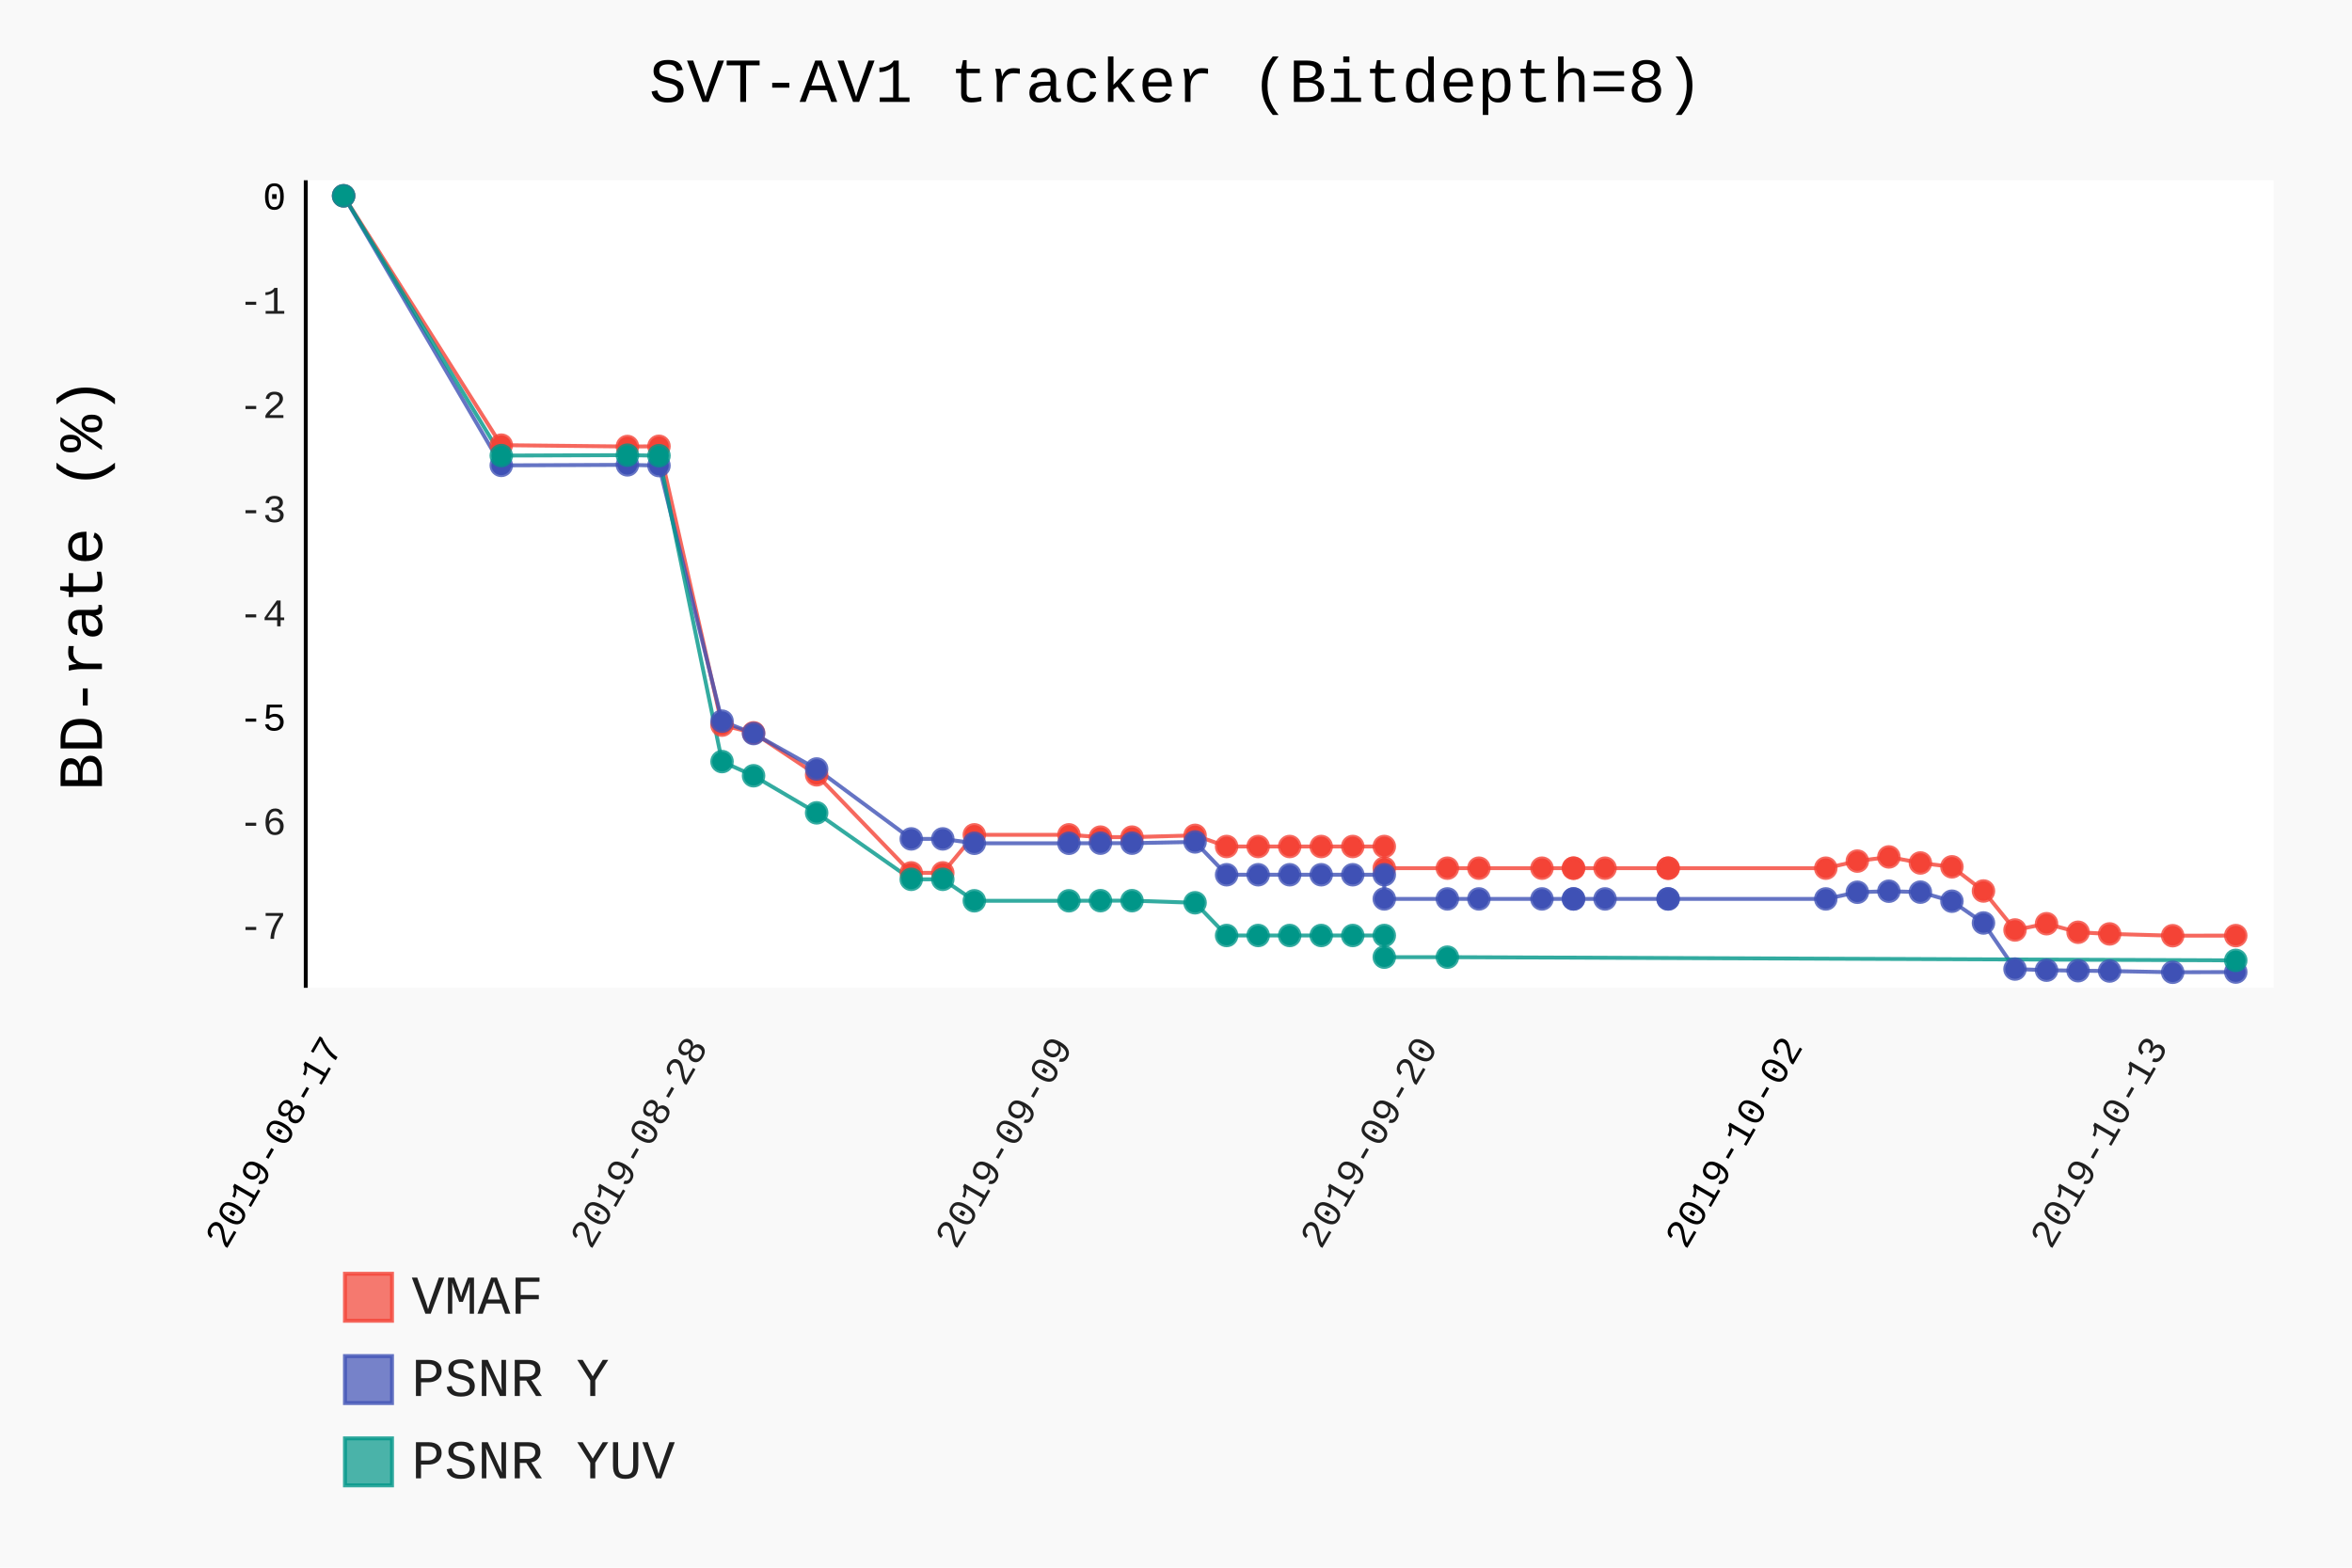
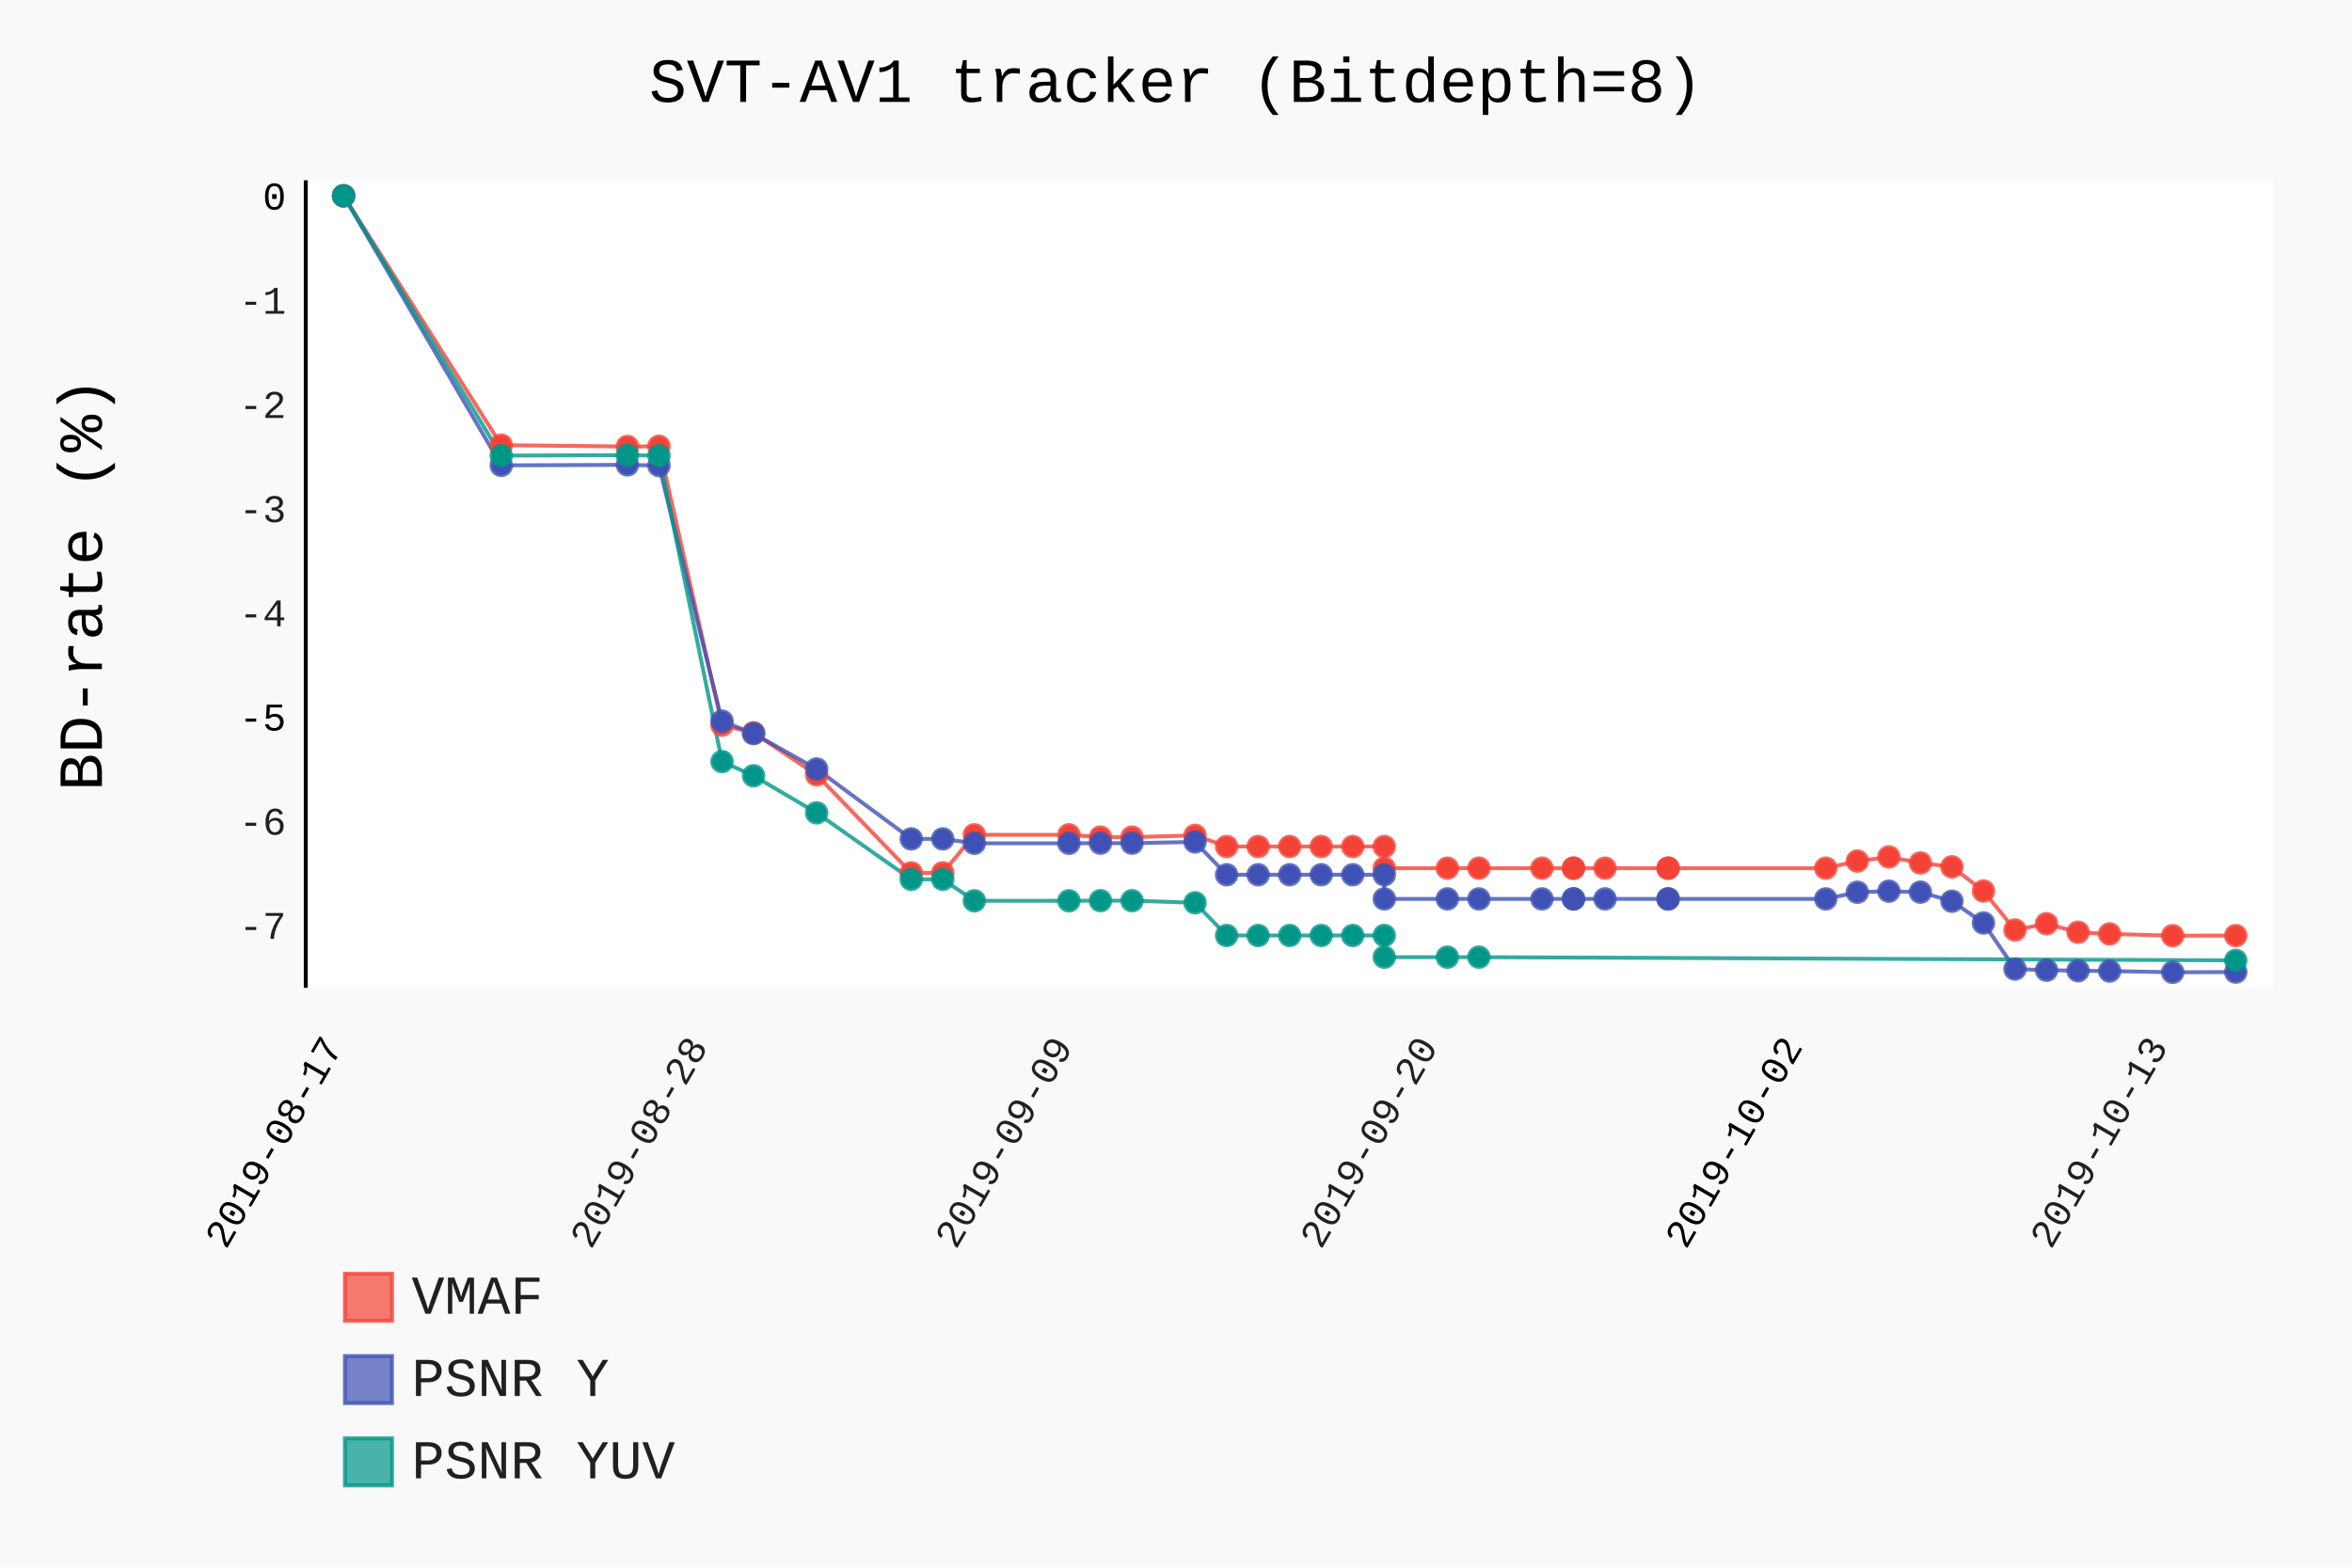
- <svg xmlns="http://www.w3.org/2000/svg" id="chart-37201a81-65ce-45d9-adaf-43c8716462f1" class="pygal-chart" viewBox="0 0 600 400">
+ <svg xmlns="http://www.w3.org/2000/svg" id="chart-760b80ef-5b6f-46aa-9346-52242d9d3443" class="pygal-chart" viewBox="0 0 600 400">
  <defs>
-     <style type="text/css">#chart-37201a81-65ce-45d9-adaf-43c8716462f1{-webkit-user-select:none;-webkit-font-smoothing:antialiased;font-family:Consolas,"Liberation Mono",Menlo,Courier,monospace}#chart-37201a81-65ce-45d9-adaf-43c8716462f1 .title{font-family:Consolas,"Liberation Mono",Menlo,Courier,monospace;font-size:16px}#chart-37201a81-65ce-45d9-adaf-43c8716462f1 .legends .legend text{font-family:Consolas,"Liberation Mono",Menlo,Courier,monospace;font-size:14px}#chart-37201a81-65ce-45d9-adaf-43c8716462f1 .axis text{font-family:Consolas,"Liberation Mono",Menlo,Courier,monospace;font-size:10px}#chart-37201a81-65ce-45d9-adaf-43c8716462f1 .axis text.major{font-family:Consolas,"Liberation Mono",Menlo,Courier,monospace;font-size:10px}#chart-37201a81-65ce-45d9-adaf-43c8716462f1 .text-overlay text.value{font-family:Consolas,"Liberation Mono",Menlo,Courier,monospace;font-size:16px}#chart-37201a81-65ce-45d9-adaf-43c8716462f1 .text-overlay text.label{font-family:Consolas,"Liberation Mono",Menlo,Courier,monospace;font-size:10px}#chart-37201a81-65ce-45d9-adaf-43c8716462f1 .tooltip{font-family:Consolas,"Liberation Mono",Menlo,Courier,monospace;font-size:14px}#chart-37201a81-65ce-45d9-adaf-43c8716462f1 text.no_data{font-family:Consolas,"Liberation Mono",Menlo,Courier,monospace;font-size:64px}
- #chart-37201a81-65ce-45d9-adaf-43c8716462f1{background-color:rgba(249,249,249,1)}#chart-37201a81-65ce-45d9-adaf-43c8716462f1 path,#chart-37201a81-65ce-45d9-adaf-43c8716462f1 line,#chart-37201a81-65ce-45d9-adaf-43c8716462f1 rect,#chart-37201a81-65ce-45d9-adaf-43c8716462f1 circle{-webkit-transition:150ms;-moz-transition:150ms;transition:150ms}#chart-37201a81-65ce-45d9-adaf-43c8716462f1 .graph &gt; .background{fill:rgba(249,249,249,1)}#chart-37201a81-65ce-45d9-adaf-43c8716462f1 .plot &gt; .background{fill:rgba(255,255,255,1)}#chart-37201a81-65ce-45d9-adaf-43c8716462f1 .graph{fill:rgba(0,0,0,.87)}#chart-37201a81-65ce-45d9-adaf-43c8716462f1 text.no_data{fill:rgba(0,0,0,1)}#chart-37201a81-65ce-45d9-adaf-43c8716462f1 .title{fill:rgba(0,0,0,1)}#chart-37201a81-65ce-45d9-adaf-43c8716462f1 .legends .legend text{fill:rgba(0,0,0,.87)}#chart-37201a81-65ce-45d9-adaf-43c8716462f1 .legends .legend:hover text{fill:rgba(0,0,0,1)}#chart-37201a81-65ce-45d9-adaf-43c8716462f1 .axis .line{stroke:rgba(0,0,0,1)}#chart-37201a81-65ce-45d9-adaf-43c8716462f1 .axis .guide.line{stroke:rgba(0,0,0,.54)}#chart-37201a81-65ce-45d9-adaf-43c8716462f1 .axis .major.line{stroke:rgba(0,0,0,.87)}#chart-37201a81-65ce-45d9-adaf-43c8716462f1 .axis text.major{fill:rgba(0,0,0,1)}#chart-37201a81-65ce-45d9-adaf-43c8716462f1 .axis.y .guides:hover .guide.line,#chart-37201a81-65ce-45d9-adaf-43c8716462f1 .line-graph .axis.x .guides:hover .guide.line,#chart-37201a81-65ce-45d9-adaf-43c8716462f1 .stackedline-graph .axis.x .guides:hover .guide.line,#chart-37201a81-65ce-45d9-adaf-43c8716462f1 .xy-graph .axis.x .guides:hover .guide.line{stroke:rgba(0,0,0,1)}#chart-37201a81-65ce-45d9-adaf-43c8716462f1 .axis .guides:hover text{fill:rgba(0,0,0,1)}#chart-37201a81-65ce-45d9-adaf-43c8716462f1 .reactive{fill-opacity:.7;stroke-opacity:.8}#chart-37201a81-65ce-45d9-adaf-43c8716462f1 .ci{stroke:rgba(0,0,0,.87)}#chart-37201a81-65ce-45d9-adaf-43c8716462f1 .reactive.active,#chart-37201a81-65ce-45d9-adaf-43c8716462f1 .active .reactive{fill-opacity:.8;stroke-opacity:.9;stroke-width:4}#chart-37201a81-65ce-45d9-adaf-43c8716462f1 .ci .reactive.active{stroke-width:1.5}#chart-37201a81-65ce-45d9-adaf-43c8716462f1 .series text{fill:rgba(0,0,0,1)}#chart-37201a81-65ce-45d9-adaf-43c8716462f1 .tooltip rect{fill:rgba(255,255,255,1);stroke:rgba(0,0,0,1);-webkit-transition:opacity 150ms;-moz-transition:opacity 150ms;transition:opacity 150ms}#chart-37201a81-65ce-45d9-adaf-43c8716462f1 .tooltip .label{fill:rgba(0,0,0,.87)}#chart-37201a81-65ce-45d9-adaf-43c8716462f1 .tooltip .label{fill:rgba(0,0,0,.87)}#chart-37201a81-65ce-45d9-adaf-43c8716462f1 .tooltip .legend{font-size:.8em;fill:rgba(0,0,0,.54)}#chart-37201a81-65ce-45d9-adaf-43c8716462f1 .tooltip .x_label{font-size:.6em;fill:rgba(0,0,0,1)}#chart-37201a81-65ce-45d9-adaf-43c8716462f1 .tooltip .xlink{font-size:.5em;text-decoration:underline}#chart-37201a81-65ce-45d9-adaf-43c8716462f1 .tooltip .value{font-size:1.5em}#chart-37201a81-65ce-45d9-adaf-43c8716462f1 .bound{font-size:.5em}#chart-37201a81-65ce-45d9-adaf-43c8716462f1 .max-value{font-size:.75em;fill:rgba(0,0,0,.54)}#chart-37201a81-65ce-45d9-adaf-43c8716462f1 .map-element{fill:rgba(255,255,255,1);stroke:rgba(0,0,0,.54) !important}#chart-37201a81-65ce-45d9-adaf-43c8716462f1 .map-element .reactive{fill-opacity:inherit;stroke-opacity:inherit}#chart-37201a81-65ce-45d9-adaf-43c8716462f1 .color-0,#chart-37201a81-65ce-45d9-adaf-43c8716462f1 .color-0 a:visited{stroke:#F44336;fill:#F44336}#chart-37201a81-65ce-45d9-adaf-43c8716462f1 .color-1,#chart-37201a81-65ce-45d9-adaf-43c8716462f1 .color-1 a:visited{stroke:#3F51B5;fill:#3F51B5}#chart-37201a81-65ce-45d9-adaf-43c8716462f1 .color-2,#chart-37201a81-65ce-45d9-adaf-43c8716462f1 .color-2 a:visited{stroke:#009688;fill:#009688}#chart-37201a81-65ce-45d9-adaf-43c8716462f1 .text-overlay .color-0 text{fill:black}#chart-37201a81-65ce-45d9-adaf-43c8716462f1 .text-overlay .color-1 text{fill:black}#chart-37201a81-65ce-45d9-adaf-43c8716462f1 .text-overlay .color-2 text{fill:black}
- #chart-37201a81-65ce-45d9-adaf-43c8716462f1 text.no_data{text-anchor:middle}#chart-37201a81-65ce-45d9-adaf-43c8716462f1 .guide.line{fill:none}#chart-37201a81-65ce-45d9-adaf-43c8716462f1 .centered{text-anchor:middle}#chart-37201a81-65ce-45d9-adaf-43c8716462f1 .title{text-anchor:middle}#chart-37201a81-65ce-45d9-adaf-43c8716462f1 .legends .legend text{fill-opacity:1}#chart-37201a81-65ce-45d9-adaf-43c8716462f1 .axis.x text{text-anchor:middle}#chart-37201a81-65ce-45d9-adaf-43c8716462f1 .axis.x:not(.web) text[transform]{text-anchor:start}#chart-37201a81-65ce-45d9-adaf-43c8716462f1 .axis.x:not(.web) text[transform].backwards{text-anchor:end}#chart-37201a81-65ce-45d9-adaf-43c8716462f1 .axis.y text{text-anchor:end}#chart-37201a81-65ce-45d9-adaf-43c8716462f1 .axis.y text[transform].backwards{text-anchor:start}#chart-37201a81-65ce-45d9-adaf-43c8716462f1 .axis.y2 text{text-anchor:start}#chart-37201a81-65ce-45d9-adaf-43c8716462f1 .axis.y2 text[transform].backwards{text-anchor:end}#chart-37201a81-65ce-45d9-adaf-43c8716462f1 .axis .guide.line{stroke-dasharray:4,4}#chart-37201a81-65ce-45d9-adaf-43c8716462f1 .axis .major.guide.line{stroke-dasharray:6,6}#chart-37201a81-65ce-45d9-adaf-43c8716462f1 .horizontal .axis.y .guide.line,#chart-37201a81-65ce-45d9-adaf-43c8716462f1 .horizontal .axis.y2 .guide.line,#chart-37201a81-65ce-45d9-adaf-43c8716462f1 .vertical .axis.x .guide.line{opacity:0}#chart-37201a81-65ce-45d9-adaf-43c8716462f1 .horizontal .axis.always_show .guide.line,#chart-37201a81-65ce-45d9-adaf-43c8716462f1 .vertical .axis.always_show .guide.line{opacity:1 !important}#chart-37201a81-65ce-45d9-adaf-43c8716462f1 .axis.y .guides:hover .guide.line,#chart-37201a81-65ce-45d9-adaf-43c8716462f1 .axis.y2 .guides:hover .guide.line,#chart-37201a81-65ce-45d9-adaf-43c8716462f1 .axis.x .guides:hover .guide.line{opacity:1}#chart-37201a81-65ce-45d9-adaf-43c8716462f1 .axis .guides:hover text{opacity:1}#chart-37201a81-65ce-45d9-adaf-43c8716462f1 .nofill{fill:none}#chart-37201a81-65ce-45d9-adaf-43c8716462f1 .subtle-fill{fill-opacity:.2}#chart-37201a81-65ce-45d9-adaf-43c8716462f1 .dot{stroke-width:1px;fill-opacity:1}#chart-37201a81-65ce-45d9-adaf-43c8716462f1 .dot.active{stroke-width:5px}#chart-37201a81-65ce-45d9-adaf-43c8716462f1 .dot.negative{fill:transparent}#chart-37201a81-65ce-45d9-adaf-43c8716462f1 text,#chart-37201a81-65ce-45d9-adaf-43c8716462f1 tspan{stroke:none !important}#chart-37201a81-65ce-45d9-adaf-43c8716462f1 .series text.active{opacity:1}#chart-37201a81-65ce-45d9-adaf-43c8716462f1 .tooltip rect{fill-opacity:.95;stroke-width:.5}#chart-37201a81-65ce-45d9-adaf-43c8716462f1 .tooltip text{fill-opacity:1}#chart-37201a81-65ce-45d9-adaf-43c8716462f1 .showable{visibility:hidden}#chart-37201a81-65ce-45d9-adaf-43c8716462f1 .showable.shown{visibility:visible}#chart-37201a81-65ce-45d9-adaf-43c8716462f1 .gauge-background{fill:rgba(229,229,229,1);stroke:none}#chart-37201a81-65ce-45d9-adaf-43c8716462f1 .bg-lines{stroke:rgba(249,249,249,1);stroke-width:2px}</style>
+     <style type="text/css">#chart-760b80ef-5b6f-46aa-9346-52242d9d3443{-webkit-user-select:none;-webkit-font-smoothing:antialiased;font-family:Consolas,"Liberation Mono",Menlo,Courier,monospace}#chart-760b80ef-5b6f-46aa-9346-52242d9d3443 .title{font-family:Consolas,"Liberation Mono",Menlo,Courier,monospace;font-size:16px}#chart-760b80ef-5b6f-46aa-9346-52242d9d3443 .legends .legend text{font-family:Consolas,"Liberation Mono",Menlo,Courier,monospace;font-size:14px}#chart-760b80ef-5b6f-46aa-9346-52242d9d3443 .axis text{font-family:Consolas,"Liberation Mono",Menlo,Courier,monospace;font-size:10px}#chart-760b80ef-5b6f-46aa-9346-52242d9d3443 .axis text.major{font-family:Consolas,"Liberation Mono",Menlo,Courier,monospace;font-size:10px}#chart-760b80ef-5b6f-46aa-9346-52242d9d3443 .text-overlay text.value{font-family:Consolas,"Liberation Mono",Menlo,Courier,monospace;font-size:16px}#chart-760b80ef-5b6f-46aa-9346-52242d9d3443 .text-overlay text.label{font-family:Consolas,"Liberation Mono",Menlo,Courier,monospace;font-size:10px}#chart-760b80ef-5b6f-46aa-9346-52242d9d3443 .tooltip{font-family:Consolas,"Liberation Mono",Menlo,Courier,monospace;font-size:14px}#chart-760b80ef-5b6f-46aa-9346-52242d9d3443 text.no_data{font-family:Consolas,"Liberation Mono",Menlo,Courier,monospace;font-size:64px}
+ #chart-760b80ef-5b6f-46aa-9346-52242d9d3443{background-color:rgba(249,249,249,1)}#chart-760b80ef-5b6f-46aa-9346-52242d9d3443 path,#chart-760b80ef-5b6f-46aa-9346-52242d9d3443 line,#chart-760b80ef-5b6f-46aa-9346-52242d9d3443 rect,#chart-760b80ef-5b6f-46aa-9346-52242d9d3443 circle{-webkit-transition:150ms;-moz-transition:150ms;transition:150ms}#chart-760b80ef-5b6f-46aa-9346-52242d9d3443 .graph &gt; .background{fill:rgba(249,249,249,1)}#chart-760b80ef-5b6f-46aa-9346-52242d9d3443 .plot &gt; .background{fill:rgba(255,255,255,1)}#chart-760b80ef-5b6f-46aa-9346-52242d9d3443 .graph{fill:rgba(0,0,0,.87)}#chart-760b80ef-5b6f-46aa-9346-52242d9d3443 text.no_data{fill:rgba(0,0,0,1)}#chart-760b80ef-5b6f-46aa-9346-52242d9d3443 .title{fill:rgba(0,0,0,1)}#chart-760b80ef-5b6f-46aa-9346-52242d9d3443 .legends .legend text{fill:rgba(0,0,0,.87)}#chart-760b80ef-5b6f-46aa-9346-52242d9d3443 .legends .legend:hover text{fill:rgba(0,0,0,1)}#chart-760b80ef-5b6f-46aa-9346-52242d9d3443 .axis .line{stroke:rgba(0,0,0,1)}#chart-760b80ef-5b6f-46aa-9346-52242d9d3443 .axis .guide.line{stroke:rgba(0,0,0,.54)}#chart-760b80ef-5b6f-46aa-9346-52242d9d3443 .axis .major.line{stroke:rgba(0,0,0,.87)}#chart-760b80ef-5b6f-46aa-9346-52242d9d3443 .axis text.major{fill:rgba(0,0,0,1)}#chart-760b80ef-5b6f-46aa-9346-52242d9d3443 .axis.y .guides:hover .guide.line,#chart-760b80ef-5b6f-46aa-9346-52242d9d3443 .line-graph .axis.x .guides:hover .guide.line,#chart-760b80ef-5b6f-46aa-9346-52242d9d3443 .stackedline-graph .axis.x .guides:hover .guide.line,#chart-760b80ef-5b6f-46aa-9346-52242d9d3443 .xy-graph .axis.x .guides:hover .guide.line{stroke:rgba(0,0,0,1)}#chart-760b80ef-5b6f-46aa-9346-52242d9d3443 .axis .guides:hover text{fill:rgba(0,0,0,1)}#chart-760b80ef-5b6f-46aa-9346-52242d9d3443 .reactive{fill-opacity:.7;stroke-opacity:.8}#chart-760b80ef-5b6f-46aa-9346-52242d9d3443 .ci{stroke:rgba(0,0,0,.87)}#chart-760b80ef-5b6f-46aa-9346-52242d9d3443 .reactive.active,#chart-760b80ef-5b6f-46aa-9346-52242d9d3443 .active .reactive{fill-opacity:.8;stroke-opacity:.9;stroke-width:4}#chart-760b80ef-5b6f-46aa-9346-52242d9d3443 .ci .reactive.active{stroke-width:1.5}#chart-760b80ef-5b6f-46aa-9346-52242d9d3443 .series text{fill:rgba(0,0,0,1)}#chart-760b80ef-5b6f-46aa-9346-52242d9d3443 .tooltip rect{fill:rgba(255,255,255,1);stroke:rgba(0,0,0,1);-webkit-transition:opacity 150ms;-moz-transition:opacity 150ms;transition:opacity 150ms}#chart-760b80ef-5b6f-46aa-9346-52242d9d3443 .tooltip .label{fill:rgba(0,0,0,.87)}#chart-760b80ef-5b6f-46aa-9346-52242d9d3443 .tooltip .label{fill:rgba(0,0,0,.87)}#chart-760b80ef-5b6f-46aa-9346-52242d9d3443 .tooltip .legend{font-size:.8em;fill:rgba(0,0,0,.54)}#chart-760b80ef-5b6f-46aa-9346-52242d9d3443 .tooltip .x_label{font-size:.6em;fill:rgba(0,0,0,1)}#chart-760b80ef-5b6f-46aa-9346-52242d9d3443 .tooltip .xlink{font-size:.5em;text-decoration:underline}#chart-760b80ef-5b6f-46aa-9346-52242d9d3443 .tooltip .value{font-size:1.5em}#chart-760b80ef-5b6f-46aa-9346-52242d9d3443 .bound{font-size:.5em}#chart-760b80ef-5b6f-46aa-9346-52242d9d3443 .max-value{font-size:.75em;fill:rgba(0,0,0,.54)}#chart-760b80ef-5b6f-46aa-9346-52242d9d3443 .map-element{fill:rgba(255,255,255,1);stroke:rgba(0,0,0,.54) !important}#chart-760b80ef-5b6f-46aa-9346-52242d9d3443 .map-element .reactive{fill-opacity:inherit;stroke-opacity:inherit}#chart-760b80ef-5b6f-46aa-9346-52242d9d3443 .color-0,#chart-760b80ef-5b6f-46aa-9346-52242d9d3443 .color-0 a:visited{stroke:#F44336;fill:#F44336}#chart-760b80ef-5b6f-46aa-9346-52242d9d3443 .color-1,#chart-760b80ef-5b6f-46aa-9346-52242d9d3443 .color-1 a:visited{stroke:#3F51B5;fill:#3F51B5}#chart-760b80ef-5b6f-46aa-9346-52242d9d3443 .color-2,#chart-760b80ef-5b6f-46aa-9346-52242d9d3443 .color-2 a:visited{stroke:#009688;fill:#009688}#chart-760b80ef-5b6f-46aa-9346-52242d9d3443 .text-overlay .color-0 text{fill:black}#chart-760b80ef-5b6f-46aa-9346-52242d9d3443 .text-overlay .color-1 text{fill:black}#chart-760b80ef-5b6f-46aa-9346-52242d9d3443 .text-overlay .color-2 text{fill:black}
+ #chart-760b80ef-5b6f-46aa-9346-52242d9d3443 text.no_data{text-anchor:middle}#chart-760b80ef-5b6f-46aa-9346-52242d9d3443 .guide.line{fill:none}#chart-760b80ef-5b6f-46aa-9346-52242d9d3443 .centered{text-anchor:middle}#chart-760b80ef-5b6f-46aa-9346-52242d9d3443 .title{text-anchor:middle}#chart-760b80ef-5b6f-46aa-9346-52242d9d3443 .legends .legend text{fill-opacity:1}#chart-760b80ef-5b6f-46aa-9346-52242d9d3443 .axis.x text{text-anchor:middle}#chart-760b80ef-5b6f-46aa-9346-52242d9d3443 .axis.x:not(.web) text[transform]{text-anchor:start}#chart-760b80ef-5b6f-46aa-9346-52242d9d3443 .axis.x:not(.web) text[transform].backwards{text-anchor:end}#chart-760b80ef-5b6f-46aa-9346-52242d9d3443 .axis.y text{text-anchor:end}#chart-760b80ef-5b6f-46aa-9346-52242d9d3443 .axis.y text[transform].backwards{text-anchor:start}#chart-760b80ef-5b6f-46aa-9346-52242d9d3443 .axis.y2 text{text-anchor:start}#chart-760b80ef-5b6f-46aa-9346-52242d9d3443 .axis.y2 text[transform].backwards{text-anchor:end}#chart-760b80ef-5b6f-46aa-9346-52242d9d3443 .axis .guide.line{stroke-dasharray:4,4}#chart-760b80ef-5b6f-46aa-9346-52242d9d3443 .axis .major.guide.line{stroke-dasharray:6,6}#chart-760b80ef-5b6f-46aa-9346-52242d9d3443 .horizontal .axis.y .guide.line,#chart-760b80ef-5b6f-46aa-9346-52242d9d3443 .horizontal .axis.y2 .guide.line,#chart-760b80ef-5b6f-46aa-9346-52242d9d3443 .vertical .axis.x .guide.line{opacity:0}#chart-760b80ef-5b6f-46aa-9346-52242d9d3443 .horizontal .axis.always_show .guide.line,#chart-760b80ef-5b6f-46aa-9346-52242d9d3443 .vertical .axis.always_show .guide.line{opacity:1 !important}#chart-760b80ef-5b6f-46aa-9346-52242d9d3443 .axis.y .guides:hover .guide.line,#chart-760b80ef-5b6f-46aa-9346-52242d9d3443 .axis.y2 .guides:hover .guide.line,#chart-760b80ef-5b6f-46aa-9346-52242d9d3443 .axis.x .guides:hover .guide.line{opacity:1}#chart-760b80ef-5b6f-46aa-9346-52242d9d3443 .axis .guides:hover text{opacity:1}#chart-760b80ef-5b6f-46aa-9346-52242d9d3443 .nofill{fill:none}#chart-760b80ef-5b6f-46aa-9346-52242d9d3443 .subtle-fill{fill-opacity:.2}#chart-760b80ef-5b6f-46aa-9346-52242d9d3443 .dot{stroke-width:1px;fill-opacity:1}#chart-760b80ef-5b6f-46aa-9346-52242d9d3443 .dot.active{stroke-width:5px}#chart-760b80ef-5b6f-46aa-9346-52242d9d3443 .dot.negative{fill:transparent}#chart-760b80ef-5b6f-46aa-9346-52242d9d3443 text,#chart-760b80ef-5b6f-46aa-9346-52242d9d3443 tspan{stroke:none !important}#chart-760b80ef-5b6f-46aa-9346-52242d9d3443 .series text.active{opacity:1}#chart-760b80ef-5b6f-46aa-9346-52242d9d3443 .tooltip rect{fill-opacity:.95;stroke-width:.5}#chart-760b80ef-5b6f-46aa-9346-52242d9d3443 .tooltip text{fill-opacity:1}#chart-760b80ef-5b6f-46aa-9346-52242d9d3443 .showable{visibility:hidden}#chart-760b80ef-5b6f-46aa-9346-52242d9d3443 .showable.shown{visibility:visible}#chart-760b80ef-5b6f-46aa-9346-52242d9d3443 .gauge-background{fill:rgba(229,229,229,1);stroke:none}#chart-760b80ef-5b6f-46aa-9346-52242d9d3443 .bg-lines{stroke:rgba(249,249,249,1);stroke-width:2px}</style>
  </defs>
  <g class="graph datetimeline-graph vertical">
    <rect class="background" height="400" width="600" x="0" y="0" />
    <g class="plot" transform="translate(78, 46)">
      <rect class="background" height="206.038" width="502.0" x="0" y="0" />
      <g class="axis y">
        <g class="guides">
          <text class="" x="-5" y="193.56">-7</text>
        </g>
        <g class="guides">
          <text class="" x="-5" y="166.974">-6</text>
        </g>
        <g class="guides">
          <text class="major" x="-5" y="140.389">-5</text>
        </g>
        <g class="guides">
          <text class="" x="-5" y="113.804">-4</text>
        </g>
        <g class="guides">
          <text class="" x="-5" y="87.218">-3</text>
        </g>
        <g class="guides">
          <text class="" x="-5" y="60.633">-2</text>
        </g>
        <g class="guides">
          <text class="" x="-5" y="34.048">-1</text>
        </g>
        <g class="guides">
          <text class="major" x="-5" y="7.462">0</text>
        </g>
      </g>
      <g class="axis x">
        <path class="line" d="M0 0 v206.038" />
        <g class="guides">
          <path class="major guide line" d="M9.654 0 v206.038" />
          <text class="major backwards" x="9.654" y="221.038" transform="rotate(300 9.653846 221.0385)">2019-08-17</text>
        </g>
        <g class="guides">
          <path class="guide line" d="M102.766 0 v206.038" />
          <text class="backwards" x="102.766" y="221.038" transform="rotate(300 102.7658 221.0385)">2019-08-28</text>
        </g>
        <g class="guides">
          <path class="guide line" d="M195.878 0 v206.038" />
          <text class="backwards" x="195.878" y="221.038" transform="rotate(300 195.8777 221.0385)">2019-09-09</text>
        </g>
        <g class="guides">
          <path class="guide line" d="M288.99 0 v206.038" />
          <text class="backwards" x="288.99" y="221.038" transform="rotate(300 288.9897 221.0385)">2019-09-20</text>
        </g>
        <g class="guides">
          <path class="major guide line" d="M382.102 0 v206.038" />
          <text class="major backwards" x="382.102" y="221.038" transform="rotate(300 382.1016 221.0385)">2019-10-02</text>
        </g>
        <g class="guides">
          <path class="guide line" d="M475.214 0 v206.038" />
          <text class="backwards" x="475.214" y="221.038" transform="rotate(300 475.2136 221.0385)">2019-10-13</text>
        </g>
      </g>
      <g class="series serie-0 color-0">
        <path class="line reactive nofill" d="M9.654 3.962 L49.878 67.581 82.058 67.927 90.103 67.873 106.192 139.016 114.237 140.983 130.327 151.697 154.462 176.714 162.506 176.714 170.551 167.01 194.686 167.01 202.731 167.595 210.776 167.595 226.865 167.143 234.91 169.988 242.955 169.988 251 169.988 259.045 169.988 267.09 169.988 275.135 169.988 275.135 175.517 291.224 175.517 299.269 175.517 315.359 175.517 323.404 175.517 323.404 175.517 331.449 175.517 347.538 175.517 347.538 175.517 387.763 175.517 395.808 173.71 403.853 172.646 411.897 174.188 419.942 175.172 427.987 181.34 436.032 191.283 444.077 189.687 452.122 191.867 460.167 192.293 476.256 192.745 492.346 192.718" />
      </g>
      <g class="series serie-1 color-1">
        <path class="line reactive nofill" d="M9.654 3.962 L49.878 72.739 82.058 72.606 90.103 72.792 106.192 138.006 114.237 141.169 130.327 150.208 154.462 168.047 162.506 168.047 170.551 169.164 194.686 169.164 202.731 169.137 210.776 169.137 226.865 168.818 234.91 177.192 242.955 177.192 251 177.192 259.045 177.192 267.09 177.192 275.135 177.192 275.135 183.36 291.224 183.36 299.269 183.36 315.359 183.36 323.404 183.36 323.404 183.36 331.449 183.36 347.538 183.36 347.538 183.36 387.763 183.36 395.808 181.659 403.853 181.393 411.897 181.632 419.942 183.945 427.987 189.501 436.032 201.252 444.077 201.544 452.122 201.677 460.167 201.757 476.256 202.076 492.346 202.023" />
      </g>
      <g class="series serie-2 color-2">
-         <path class="line reactive nofill" d="M9.654 3.962 L49.878 70.24 82.058 70.133 90.103 70.266 106.192 148.321 114.237 151.936 130.327 161.401 154.462 178.362 162.506 178.362 170.551 183.839 194.686 183.839 202.731 183.812 210.776 183.812 226.865 184.344 234.91 192.692 242.955 192.692 251 192.692 259.045 192.692 267.09 192.692 275.135 192.692 275.135 198.221 291.224 198.221 492.346 199.045" />
+         <path class="line reactive nofill" d="M9.654 3.962 L49.878 70.24 82.058 70.133 90.103 70.266 106.192 148.321 114.237 151.936 130.327 161.401 154.462 178.362 162.506 178.362 170.551 183.839 194.686 183.839 202.731 183.812 210.776 183.812 226.865 184.344 234.91 192.692 242.955 192.692 251 192.692 259.045 192.692 267.09 192.692 275.135 192.692 275.135 198.221 291.224 198.221 299.269 198.221 492.346 199.045" />
      </g>
    </g>
    <g class="titles">
      <text class="title plot_title" x="300.0" y="26">SVT-AV1 tracker (Bitdepth=8)</text>
      <text class="title" x="0" y="175.019" transform="rotate(-90 0 149.0192)">BD-rate (%)</text>
    </g>
    <g class="plot overlay" transform="translate(78, 46)">
      <g class="series serie-0 color-0">
        <g class="dots">
          <circle class="dot reactive tooltip-trigger" cx="9.654" cy="3.962" r="2.5" />
        </g>
        <g class="dots">
          <circle class="dot reactive tooltip-trigger" cx="49.878" cy="67.581" r="2.5" />
        </g>
        <g class="dots">
          <circle class="dot reactive tooltip-trigger" cx="82.058" cy="67.927" r="2.5" />
        </g>
        <g class="dots">
          <circle class="dot reactive tooltip-trigger" cx="90.103" cy="67.873" r="2.5" />
        </g>
        <g class="dots">
          <circle class="dot reactive tooltip-trigger" cx="106.192" cy="139.016" r="2.5" />
        </g>
        <g class="dots">
          <circle class="dot reactive tooltip-trigger" cx="114.237" cy="140.983" r="2.5" />
        </g>
        <g class="dots">
          <circle class="dot reactive tooltip-trigger" cx="130.327" cy="151.697" r="2.5" />
        </g>
        <g class="dots">
          <circle class="dot reactive tooltip-trigger" cx="154.462" cy="176.714" r="2.5" />
        </g>
        <g class="dots">
          <circle class="dot reactive tooltip-trigger" cx="162.506" cy="176.714" r="2.5" />
        </g>
        <g class="dots">
          <circle class="dot reactive tooltip-trigger" cx="170.551" cy="167.01" r="2.5" />
        </g>
        <g class="dots">
          <circle class="dot reactive tooltip-trigger" cx="194.686" cy="167.01" r="2.5" />
        </g>
        <g class="dots">
          <circle class="dot reactive tooltip-trigger" cx="202.731" cy="167.595" r="2.5" />
        </g>
        <g class="dots">
          <circle class="dot reactive tooltip-trigger" cx="210.776" cy="167.595" r="2.5" />
        </g>
        <g class="dots">
          <circle class="dot reactive tooltip-trigger" cx="226.865" cy="167.143" r="2.5" />
        </g>
        <g class="dots">
          <circle class="dot reactive tooltip-trigger" cx="234.91" cy="169.988" r="2.5" />
        </g>
        <g class="dots">
          <circle class="dot reactive tooltip-trigger" cx="242.955" cy="169.988" r="2.5" />
        </g>
        <g class="dots">
          <circle class="dot reactive tooltip-trigger" cx="251.0" cy="169.988" r="2.5" />
        </g>
        <g class="dots">
          <circle class="dot reactive tooltip-trigger" cx="259.045" cy="169.988" r="2.5" />
        </g>
        <g class="dots">
          <circle class="dot reactive tooltip-trigger" cx="267.09" cy="169.988" r="2.5" />
        </g>
        <g class="dots">
          <circle class="dot reactive tooltip-trigger" cx="275.135" cy="169.988" r="2.5" />
        </g>
        <g class="dots">
          <circle class="dot reactive tooltip-trigger" cx="275.135" cy="175.517" r="2.5" />
        </g>
        <g class="dots">
          <circle class="dot reactive tooltip-trigger" cx="291.224" cy="175.517" r="2.5" />
        </g>
        <g class="dots">
          <circle class="dot reactive tooltip-trigger" cx="299.269" cy="175.517" r="2.5" />
        </g>
        <g class="dots">
          <circle class="dot reactive tooltip-trigger" cx="315.359" cy="175.517" r="2.5" />
        </g>
        <g class="dots">
          <circle class="dot reactive tooltip-trigger" cx="323.404" cy="175.517" r="2.5" />
        </g>
        <g class="dots">
          <circle class="dot reactive tooltip-trigger" cx="323.404" cy="175.517" r="2.5" />
        </g>
        <g class="dots">
          <circle class="dot reactive tooltip-trigger" cx="331.449" cy="175.517" r="2.5" />
        </g>
        <g class="dots">
          <circle class="dot reactive tooltip-trigger" cx="347.538" cy="175.517" r="2.5" />
        </g>
        <g class="dots">
          <circle class="dot reactive tooltip-trigger" cx="347.538" cy="175.517" r="2.5" />
        </g>
        <g class="dots">
          <circle class="dot reactive tooltip-trigger" cx="387.763" cy="175.517" r="2.5" />
        </g>
        <g class="dots">
          <circle class="dot reactive tooltip-trigger" cx="395.808" cy="173.71" r="2.5" />
        </g>
        <g class="dots">
          <circle class="dot reactive tooltip-trigger" cx="403.853" cy="172.646" r="2.5" />
        </g>
        <g class="dots">
          <circle class="dot reactive tooltip-trigger" cx="411.897" cy="174.188" r="2.5" />
        </g>
        <g class="dots">
          <circle class="dot reactive tooltip-trigger" cx="419.942" cy="175.172" r="2.5" />
        </g>
        <g class="dots">
          <circle class="dot reactive tooltip-trigger" cx="427.987" cy="181.34" r="2.5" />
        </g>
        <g class="dots">
          <circle class="dot reactive tooltip-trigger" cx="436.032" cy="191.283" r="2.5" />
        </g>
        <g class="dots">
          <circle class="dot reactive tooltip-trigger" cx="444.077" cy="189.687" r="2.5" />
        </g>
        <g class="dots">
          <circle class="dot reactive tooltip-trigger" cx="452.122" cy="191.867" r="2.5" />
        </g>
        <g class="dots">
          <circle class="dot reactive tooltip-trigger" cx="460.167" cy="192.293" r="2.5" />
        </g>
        <g class="dots">
          <circle class="dot reactive tooltip-trigger" cx="476.256" cy="192.745" r="2.5" />
        </g>
        <g class="dots">
          <circle class="dot reactive tooltip-trigger" cx="492.346" cy="192.718" r="2.5" />
        </g>
      </g>
      <g class="series serie-1 color-1">
        <g class="dots">
          <circle class="dot reactive tooltip-trigger" cx="9.654" cy="3.962" r="2.5" />
        </g>
        <g class="dots">
          <circle class="dot reactive tooltip-trigger" cx="49.878" cy="72.739" r="2.5" />
        </g>
        <g class="dots">
          <circle class="dot reactive tooltip-trigger" cx="82.058" cy="72.606" r="2.5" />
        </g>
        <g class="dots">
          <circle class="dot reactive tooltip-trigger" cx="90.103" cy="72.792" r="2.5" />
        </g>
        <g class="dots">
          <circle class="dot reactive tooltip-trigger" cx="106.192" cy="138.006" r="2.5" />
        </g>
        <g class="dots">
          <circle class="dot reactive tooltip-trigger" cx="114.237" cy="141.169" r="2.5" />
        </g>
        <g class="dots">
          <circle class="dot reactive tooltip-trigger" cx="130.327" cy="150.208" r="2.5" />
        </g>
        <g class="dots">
          <circle class="dot reactive tooltip-trigger" cx="154.462" cy="168.047" r="2.5" />
        </g>
        <g class="dots">
          <circle class="dot reactive tooltip-trigger" cx="162.506" cy="168.047" r="2.5" />
        </g>
        <g class="dots">
          <circle class="dot reactive tooltip-trigger" cx="170.551" cy="169.164" r="2.5" />
        </g>
        <g class="dots">
          <circle class="dot reactive tooltip-trigger" cx="194.686" cy="169.164" r="2.5" />
        </g>
        <g class="dots">
          <circle class="dot reactive tooltip-trigger" cx="202.731" cy="169.137" r="2.5" />
        </g>
        <g class="dots">
          <circle class="dot reactive tooltip-trigger" cx="210.776" cy="169.137" r="2.5" />
        </g>
        <g class="dots">
          <circle class="dot reactive tooltip-trigger" cx="226.865" cy="168.818" r="2.5" />
        </g>
        <g class="dots">
          <circle class="dot reactive tooltip-trigger" cx="234.91" cy="177.192" r="2.5" />
        </g>
        <g class="dots">
          <circle class="dot reactive tooltip-trigger" cx="242.955" cy="177.192" r="2.5" />
        </g>
        <g class="dots">
          <circle class="dot reactive tooltip-trigger" cx="251.0" cy="177.192" r="2.5" />
        </g>
        <g class="dots">
          <circle class="dot reactive tooltip-trigger" cx="259.045" cy="177.192" r="2.5" />
        </g>
        <g class="dots">
          <circle class="dot reactive tooltip-trigger" cx="267.09" cy="177.192" r="2.5" />
        </g>
        <g class="dots">
          <circle class="dot reactive tooltip-trigger" cx="275.135" cy="177.192" r="2.5" />
        </g>
        <g class="dots">
          <circle class="dot reactive tooltip-trigger" cx="275.135" cy="183.36" r="2.5" />
        </g>
        <g class="dots">
          <circle class="dot reactive tooltip-trigger" cx="291.224" cy="183.36" r="2.5" />
        </g>
        <g class="dots">
          <circle class="dot reactive tooltip-trigger" cx="299.269" cy="183.36" r="2.5" />
        </g>
        <g class="dots">
          <circle class="dot reactive tooltip-trigger" cx="315.359" cy="183.36" r="2.5" />
        </g>
        <g class="dots">
          <circle class="dot reactive tooltip-trigger" cx="323.404" cy="183.36" r="2.5" />
        </g>
        <g class="dots">
          <circle class="dot reactive tooltip-trigger" cx="323.404" cy="183.36" r="2.5" />
        </g>
        <g class="dots">
          <circle class="dot reactive tooltip-trigger" cx="331.449" cy="183.36" r="2.5" />
        </g>
        <g class="dots">
          <circle class="dot reactive tooltip-trigger" cx="347.538" cy="183.36" r="2.5" />
        </g>
        <g class="dots">
          <circle class="dot reactive tooltip-trigger" cx="347.538" cy="183.36" r="2.5" />
        </g>
        <g class="dots">
          <circle class="dot reactive tooltip-trigger" cx="387.763" cy="183.36" r="2.5" />
        </g>
        <g class="dots">
          <circle class="dot reactive tooltip-trigger" cx="395.808" cy="181.659" r="2.5" />
        </g>
        <g class="dots">
          <circle class="dot reactive tooltip-trigger" cx="403.853" cy="181.393" r="2.5" />
        </g>
        <g class="dots">
          <circle class="dot reactive tooltip-trigger" cx="411.897" cy="181.632" r="2.5" />
        </g>
        <g class="dots">
          <circle class="dot reactive tooltip-trigger" cx="419.942" cy="183.945" r="2.5" />
        </g>
        <g class="dots">
          <circle class="dot reactive tooltip-trigger" cx="427.987" cy="189.501" r="2.5" />
        </g>
        <g class="dots">
          <circle class="dot reactive tooltip-trigger" cx="436.032" cy="201.252" r="2.5" />
        </g>
        <g class="dots">
          <circle class="dot reactive tooltip-trigger" cx="444.077" cy="201.544" r="2.5" />
        </g>
        <g class="dots">
          <circle class="dot reactive tooltip-trigger" cx="452.122" cy="201.677" r="2.5" />
        </g>
        <g class="dots">
          <circle class="dot reactive tooltip-trigger" cx="460.167" cy="201.757" r="2.5" />
        </g>
        <g class="dots">
          <circle class="dot reactive tooltip-trigger" cx="476.256" cy="202.076" r="2.5" />
        </g>
        <g class="dots">
          <circle class="dot reactive tooltip-trigger" cx="492.346" cy="202.023" r="2.5" />
        </g>
      </g>
      <g class="series serie-2 color-2">
        <g class="dots">
          <circle class="dot reactive tooltip-trigger" cx="9.654" cy="3.962" r="2.5" />
        </g>
        <g class="dots">
          <circle class="dot reactive tooltip-trigger" cx="49.878" cy="70.24" r="2.5" />
        </g>
        <g class="dots">
          <circle class="dot reactive tooltip-trigger" cx="82.058" cy="70.133" r="2.5" />
        </g>
        <g class="dots">
          <circle class="dot reactive tooltip-trigger" cx="90.103" cy="70.266" r="2.5" />
        </g>
        <g class="dots">
          <circle class="dot reactive tooltip-trigger" cx="106.192" cy="148.321" r="2.5" />
        </g>
        <g class="dots">
          <circle class="dot reactive tooltip-trigger" cx="114.237" cy="151.936" r="2.5" />
        </g>
        <g class="dots">
          <circle class="dot reactive tooltip-trigger" cx="130.327" cy="161.401" r="2.5" />
        </g>
        <g class="dots">
          <circle class="dot reactive tooltip-trigger" cx="154.462" cy="178.362" r="2.5" />
        </g>
        <g class="dots">
          <circle class="dot reactive tooltip-trigger" cx="162.506" cy="178.362" r="2.5" />
        </g>
        <g class="dots">
          <circle class="dot reactive tooltip-trigger" cx="170.551" cy="183.839" r="2.5" />
        </g>
        <g class="dots">
          <circle class="dot reactive tooltip-trigger" cx="194.686" cy="183.839" r="2.5" />
        </g>
        <g class="dots">
          <circle class="dot reactive tooltip-trigger" cx="202.731" cy="183.812" r="2.5" />
        </g>
        <g class="dots">
          <circle class="dot reactive tooltip-trigger" cx="210.776" cy="183.812" r="2.5" />
        </g>
        <g class="dots">
          <circle class="dot reactive tooltip-trigger" cx="226.865" cy="184.344" r="2.5" />
        </g>
        <g class="dots">
          <circle class="dot reactive tooltip-trigger" cx="234.91" cy="192.692" r="2.5" />
        </g>
        <g class="dots">
          <circle class="dot reactive tooltip-trigger" cx="242.955" cy="192.692" r="2.5" />
        </g>
        <g class="dots">
          <circle class="dot reactive tooltip-trigger" cx="251.0" cy="192.692" r="2.5" />
        </g>
        <g class="dots">
          <circle class="dot reactive tooltip-trigger" cx="259.045" cy="192.692" r="2.5" />
        </g>
        <g class="dots">
          <circle class="dot reactive tooltip-trigger" cx="267.09" cy="192.692" r="2.5" />
        </g>
        <g class="dots">
          <circle class="dot reactive tooltip-trigger" cx="275.135" cy="192.692" r="2.5" />
        </g>
        <g class="dots">
          <circle class="dot reactive tooltip-trigger" cx="275.135" cy="198.221" r="2.5" />
        </g>
        <g class="dots">
          <circle class="dot reactive tooltip-trigger" cx="291.224" cy="198.221" r="2.5" />
+         </g>
+         <g class="dots">
+           <circle class="dot reactive tooltip-trigger" cx="299.269" cy="198.221" r="2.5" />
        </g>
        <g class="dots">
          <circle class="dot reactive tooltip-trigger" cx="492.346" cy="199.045" r="2.5" />
        </g>
      </g>
    </g>
    <g class="plot text-overlay" transform="translate(78, 46)">
      <g class="series serie-0 color-0" />
      <g class="series serie-1 color-1" />
      <g class="series serie-2 color-2" />
    </g>
    <g class="plot tooltip-overlay" transform="translate(78, 46)">
      <g class="tooltip" style="opacity: 0" transform="translate(0 0)">
        <rect class="tooltip-box" height="0" rx="0" ry="0" width="0" />
        <g class="text" />
      </g>
    </g>
    <g class="legends" transform="translate(88, 324)">
      <g class="legend reactive activate-serie" id="activate-serie-0">
        <rect class="color-0 reactive" height="12" width="12" x="0.0" y="1.0" />
        <text x="17.0" y="11.2">VMAF</text>
      </g>
      <g class="legend reactive activate-serie" id="activate-serie-1">
        <rect class="color-1 reactive" height="12" width="12" x="0.0" y="22.0" />
        <text x="17.0" y="32.2">PSNR Y</text>
      </g>
      <g class="legend reactive activate-serie" id="activate-serie-2">
        <rect class="color-2 reactive" height="12" width="12" x="0.0" y="43.0" />
        <text x="17.0" y="53.2">PSNR YUV</text>
      </g>
    </g>
  </g>
</svg>
